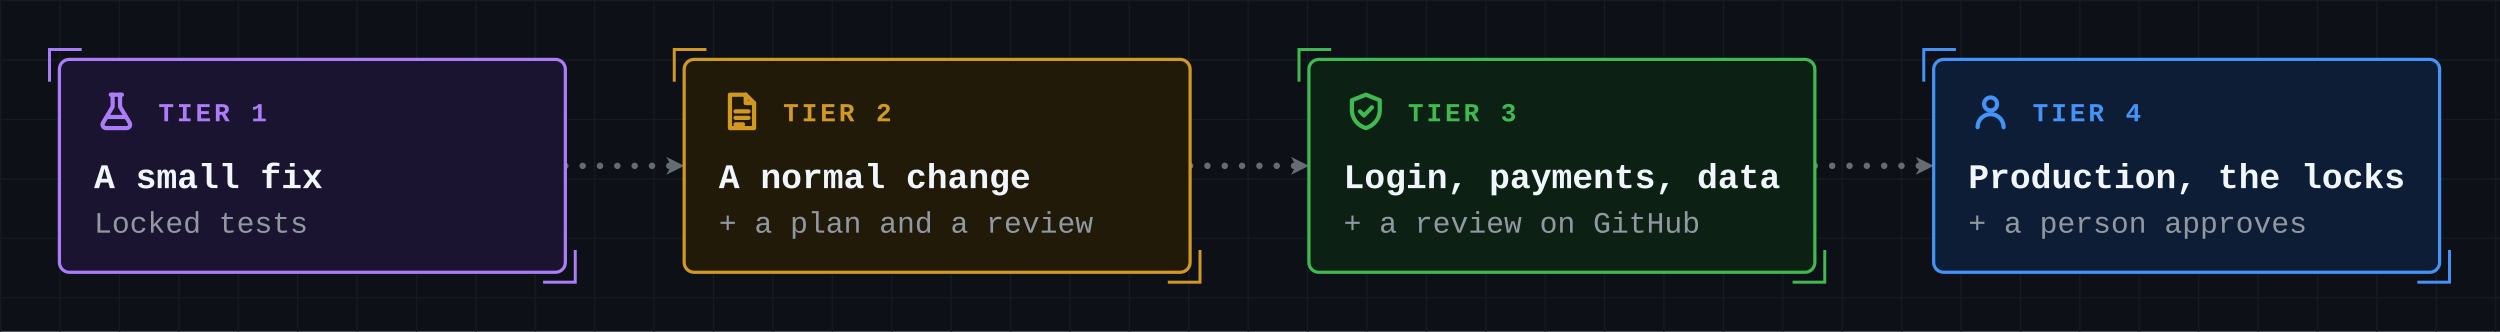
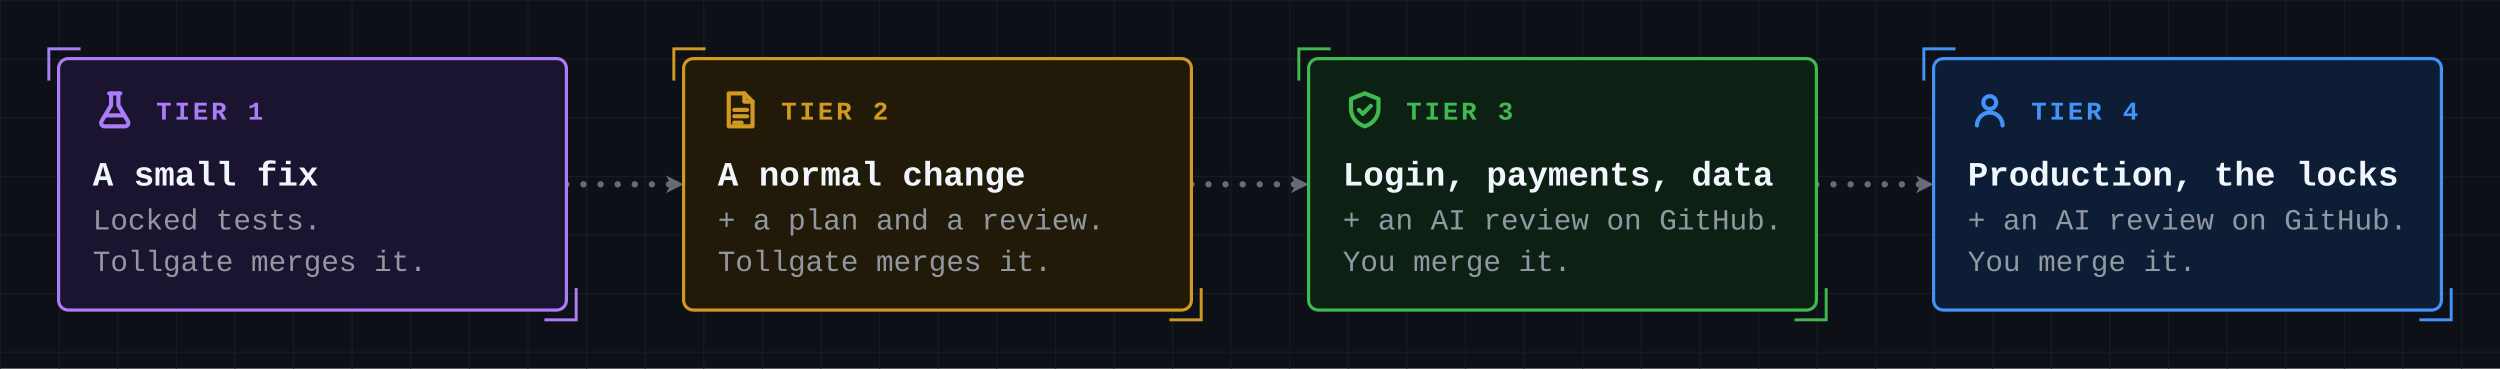
- <svg xmlns="http://www.w3.org/2000/svg" viewBox="-24 -24 1010 134" width="1010" height="134" role="img" aria-labelledby="title desc" font-family="ui-monospace, SFMono-Regular, 'JetBrains Mono', 'Cascadia Mono', Menlo, Consolas, 'Liberation Mono', monospace">
+ <svg xmlns="http://www.w3.org/2000/svg" viewBox="-24 -24 1024 151" width="1024" height="151" role="img" aria-labelledby="title desc" font-family="ui-monospace, SFMono-Regular, 'JetBrains Mono', 'Cascadia Mono', Menlo, Consolas, 'Liberation Mono', monospace">
  <defs>
    <marker id="arrow-plain" viewBox="0 0 10 10" refX="9" refY="5" markerWidth="9" markerHeight="9" markerUnits="userSpaceOnUse" orient="auto-start-reverse">
      <path d="M1,1 L9,5 L1,9 L3.2,5 z" fill="#656c76" />
    </marker>
    <marker id="arrow-fail" viewBox="0 0 10 10" refX="9" refY="5" markerWidth="9" markerHeight="9" markerUnits="userSpaceOnUse" orient="auto-start-reverse">
      <path d="M1,1 L9,5 L1,9 L3.2,5 z" fill="#f85149" />
    </marker>
    <marker id="arrow-pass" viewBox="0 0 10 10" refX="9" refY="5" markerWidth="9" markerHeight="9" markerUnits="userSpaceOnUse" orient="auto-start-reverse">
      <path d="M1,1 L9,5 L1,9 L3.2,5 z" fill="#3fb950" />
    </marker>
    <pattern id="grid" x="-24" y="-24" width="24" height="24" patternUnits="userSpaceOnUse">
      <path d="M24 0H0V24" fill="none" stroke="#161b22" stroke-width="1" />
    </pattern>
  </defs>
  <style>.main{stroke-width:2.6;stroke-dasharray:0 7;animation:flow 0.8s linear infinite}.side{stroke-width:1.6;stroke-dasharray:6 5;animation:side 1.6s linear infinite}@keyframes flow{to{stroke-dashoffset:-7}}@keyframes side{to{stroke-dashoffset:-11}}@media (prefers-reduced-motion:reduce){.main,.side{animation:none}.ticket{display:none}}</style>
-   <rect x="-24" y="-24" width="1010" height="134" fill="#0d1117" />
-   <rect x="-24" y="-24" width="1010" height="134" fill="url(#grid)" />
-   <path class="main" d="M204.4,43.0 L252.4,43.0" fill="none" stroke="#656c76" stroke-linecap="round" stroke-linejoin="round" marker-end="url(#arrow-plain)" />
-   <path class="main" d="M456.8,43.0 L504.8,43.0" fill="none" stroke="#656c76" stroke-linecap="round" stroke-linejoin="round" marker-end="url(#arrow-plain)" />
-   <path class="main" d="M709.2,43.0 L757.2,43.0" fill="none" stroke="#656c76" stroke-linecap="round" stroke-linejoin="round" marker-end="url(#arrow-plain)" />
-   <rect x="0.0" y="0.0" width="204.4" height="86.0" rx="4" fill="#1b1430" stroke="#ab7df8" stroke-width="1.3" stroke-linejoin="round" />
+   <rect x="-24" y="-24" width="1024" height="151" fill="#0d1117" />
+   <rect x="-24" y="-24" width="1024" height="151" fill="url(#grid)" />
+   <path class="main" d="M208.0,51.5 L256.0,51.5" fill="none" stroke="#656c76" stroke-linecap="round" stroke-linejoin="round" marker-end="url(#arrow-plain)" />
+   <path class="main" d="M464.0,51.5 L512.0,51.5" fill="none" stroke="#656c76" stroke-linecap="round" stroke-linejoin="round" marker-end="url(#arrow-plain)" />
+   <path class="main" d="M720.0,51.5 L768.0,51.5" fill="none" stroke="#656c76" stroke-linecap="round" stroke-linejoin="round" marker-end="url(#arrow-plain)" />
+   <rect x="0.0" y="0.0" width="208.0" height="103.0" rx="4" fill="#1b1430" stroke="#ab7df8" stroke-width="1.3" stroke-linejoin="round" />
  <path d="M9.0,-4.0 H-4.0 V9.0" fill="none" stroke="#ab7df8" stroke-width="1.2" />
-   <path d="M195.4,90.0 H208.4 V77.0" fill="none" stroke="#ab7df8" stroke-width="1.2" />
+   <path d="M199.0,107.0 H212.0 V94.0" fill="none" stroke="#ab7df8" stroke-width="1.2" />
  <g transform="translate(14.0,12.0) scale(0.75)" fill="none" stroke="#ab7df8" stroke-width="2.27" stroke-linecap="round" stroke-linejoin="round">
    <path d="M9 3h6" />
    <path d="M10 3v6.5l-5.2 8.7A1.9 1.9 0 0 0 6.4 21h11.2a1.9 1.9 0 0 0 1.6-2.8L14 9.5V3" />
    <path d="M7.4 15h9.2" />
  </g>
  <text x="40.0" y="25.0" font-size="10.5" font-weight="700" letter-spacing="1.2" fill="#ab7df8">TIER 1</text>
  <text x="14.0" y="52.0" font-size="14" font-weight="700" fill="#f0f6fc">A small fix</text>
-   <text x="14.0" y="70.0" font-size="12" fill="#9198a1">Locked tests</text>
-   <rect x="252.4" y="0.0" width="204.4" height="86.0" rx="4" fill="#221a08" stroke="#d29922" stroke-width="1.3" stroke-linejoin="round" />
-   <path d="M261.4,-4.0 H248.4 V9.0" fill="none" stroke="#d29922" stroke-width="1.2" />
-   <path d="M447.8,90.0 H460.8 V77.0" fill="none" stroke="#d29922" stroke-width="1.2" />
-   <g transform="translate(266.4,12.0) scale(0.75)" fill="none" stroke="#d29922" stroke-width="2.27" stroke-linecap="round" stroke-linejoin="round">
+   <text x="14.0" y="70.0" font-size="12" fill="#9198a1">Locked tests.</text>
+   <text x="14.0" y="87.0" font-size="12" fill="#9198a1">Tollgate merges it.</text>
+   <rect x="256.0" y="0.0" width="208.0" height="103.0" rx="4" fill="#221a08" stroke="#d29922" stroke-width="1.3" stroke-linejoin="round" />
+   <path d="M265.0,-4.0 H252.0 V9.0" fill="none" stroke="#d29922" stroke-width="1.2" />
+   <path d="M455.0,107.0 H468.0 V94.0" fill="none" stroke="#d29922" stroke-width="1.2" />
+   <g transform="translate(270.0,12.0) scale(0.75)" fill="none" stroke="#d29922" stroke-width="2.27" stroke-linecap="round" stroke-linejoin="round">
    <path d="M6 3h8.5L19 7.5V21H6z" />
    <path d="M14.5 3v4.5H19" />
    <path d="M9 12h7M9 15.5h7M9 19h4" />
  </g>
-   <text x="292.4" y="25.0" font-size="10.5" font-weight="700" letter-spacing="1.2" fill="#d29922">TIER 2</text>
-   <text x="266.4" y="52.0" font-size="14" font-weight="700" fill="#f0f6fc">A normal change</text>
-   <text x="266.4" y="70.0" font-size="12" fill="#9198a1">+ a plan and a review</text>
-   <rect x="504.8" y="0.0" width="204.4" height="86.0" rx="4" fill="#0c2114" stroke="#3fb950" stroke-width="1.3" stroke-linejoin="round" />
-   <path d="M513.8,-4.0 H500.8 V9.0" fill="none" stroke="#3fb950" stroke-width="1.2" />
-   <path d="M700.2,90.0 H713.2 V77.0" fill="none" stroke="#3fb950" stroke-width="1.2" />
-   <g transform="translate(518.8,12.0) scale(0.75)" fill="none" stroke="#3fb950" stroke-width="2.27" stroke-linecap="round" stroke-linejoin="round">
+   <text x="296.0" y="25.0" font-size="10.5" font-weight="700" letter-spacing="1.2" fill="#d29922">TIER 2</text>
+   <text x="270.0" y="52.0" font-size="14" font-weight="700" fill="#f0f6fc">A normal change</text>
+   <text x="270.0" y="70.0" font-size="12" fill="#9198a1">+ a plan and a review.</text>
+   <text x="270.0" y="87.0" font-size="12" fill="#9198a1">Tollgate merges it.</text>
+   <rect x="512.0" y="0.0" width="208.0" height="103.0" rx="4" fill="#0c2114" stroke="#3fb950" stroke-width="1.3" stroke-linejoin="round" />
+   <path d="M521.0,-4.0 H508.0 V9.0" fill="none" stroke="#3fb950" stroke-width="1.2" />
+   <path d="M711.0,107.0 H724.0 V94.0" fill="none" stroke="#3fb950" stroke-width="1.2" />
+   <g transform="translate(526.0,12.0) scale(0.75)" fill="none" stroke="#3fb950" stroke-width="2.27" stroke-linecap="round" stroke-linejoin="round">
    <path d="M12 3l7.5 3v5.5c0 4.4-3.2 8.2-7.5 9.5c-4.3-1.3-7.5-5.1-7.5-9.5V6z" />
    <path d="M8.8 12l2.2 2.2l4.3-4.4" />
  </g>
-   <text x="544.8" y="25.0" font-size="10.5" font-weight="700" letter-spacing="1.2" fill="#3fb950">TIER 3</text>
-   <text x="518.8" y="52.0" font-size="14" font-weight="700" fill="#f0f6fc">Login, payments, data</text>
-   <text x="518.8" y="70.0" font-size="12" fill="#9198a1">+ a review on GitHub</text>
-   <rect x="757.2" y="0.0" width="204.4" height="86.0" rx="4" fill="#0d1d35" stroke="#4493f8" stroke-width="1.3" stroke-linejoin="round" />
-   <path d="M766.2,-4.0 H753.2 V9.0" fill="none" stroke="#4493f8" stroke-width="1.2" />
-   <path d="M952.6,90.0 H965.6 V77.0" fill="none" stroke="#4493f8" stroke-width="1.2" />
-   <g transform="translate(771.2,12.0) scale(0.75)" fill="none" stroke="#4493f8" stroke-width="2.27" stroke-linecap="round" stroke-linejoin="round">
+   <text x="552.0" y="25.0" font-size="10.5" font-weight="700" letter-spacing="1.2" fill="#3fb950">TIER 3</text>
+   <text x="526.0" y="52.0" font-size="14" font-weight="700" fill="#f0f6fc">Login, payments, data</text>
+   <text x="526.0" y="70.0" font-size="12" fill="#9198a1">+ an AI review on GitHub.</text>
+   <text x="526.0" y="87.0" font-size="12" fill="#9198a1">You merge it.</text>
+   <rect x="768.0" y="0.0" width="208.0" height="103.0" rx="4" fill="#0d1d35" stroke="#4493f8" stroke-width="1.3" stroke-linejoin="round" />
+   <path d="M777.0,-4.0 H764.0 V9.0" fill="none" stroke="#4493f8" stroke-width="1.2" />
+   <path d="M967.0,107.0 H980.0 V94.0" fill="none" stroke="#4493f8" stroke-width="1.2" />
+   <g transform="translate(782.0,12.0) scale(0.75)" fill="none" stroke="#4493f8" stroke-width="2.27" stroke-linecap="round" stroke-linejoin="round">
    <path d="M12 4.5a3.5 3.5 0 1 0 0 7a3.5 3.5 0 1 0 0-7z" />
    <path d="M5 20.5c0-3.9 3.1-7 7-7s7 3.1 7 7" />
  </g>
-   <text x="797.2" y="25.0" font-size="10.5" font-weight="700" letter-spacing="1.2" fill="#4493f8">TIER 4</text>
-   <text x="771.2" y="52.0" font-size="14" font-weight="700" fill="#f0f6fc">Production, the locks</text>
-   <text x="771.2" y="70.0" font-size="12" fill="#9198a1">+ a person approves</text>
+   <text x="808.0" y="25.0" font-size="10.5" font-weight="700" letter-spacing="1.2" fill="#4493f8">TIER 4</text>
+   <text x="782.0" y="52.0" font-size="14" font-weight="700" fill="#f0f6fc">Production, the locks</text>
+   <text x="782.0" y="70.0" font-size="12" fill="#9198a1">+ an AI review on GitHub.</text>
+   <text x="782.0" y="87.0" font-size="12" fill="#9198a1">You merge it.</text>
</svg>
